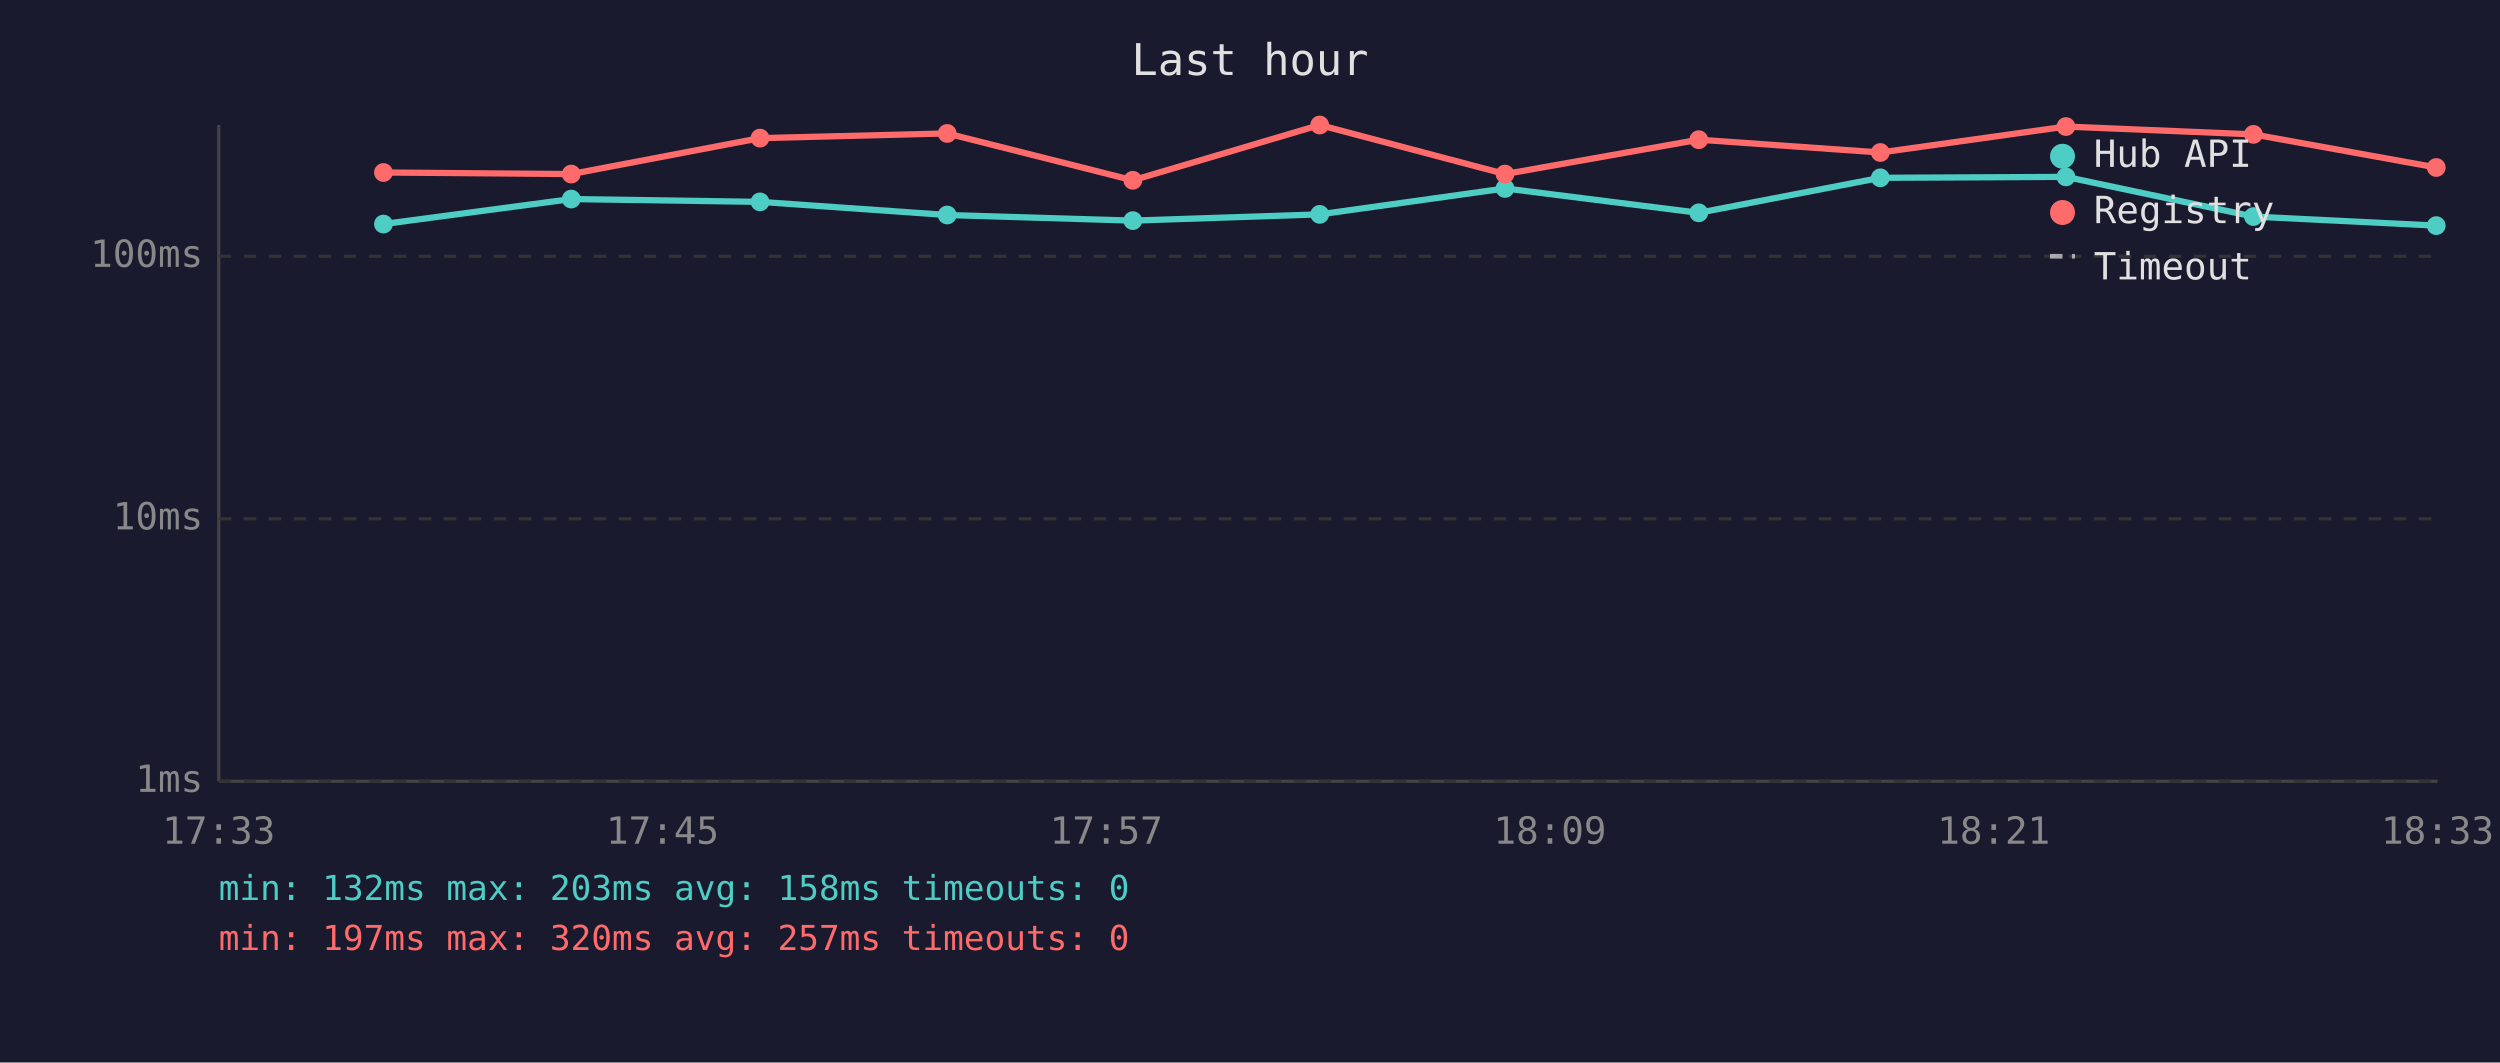
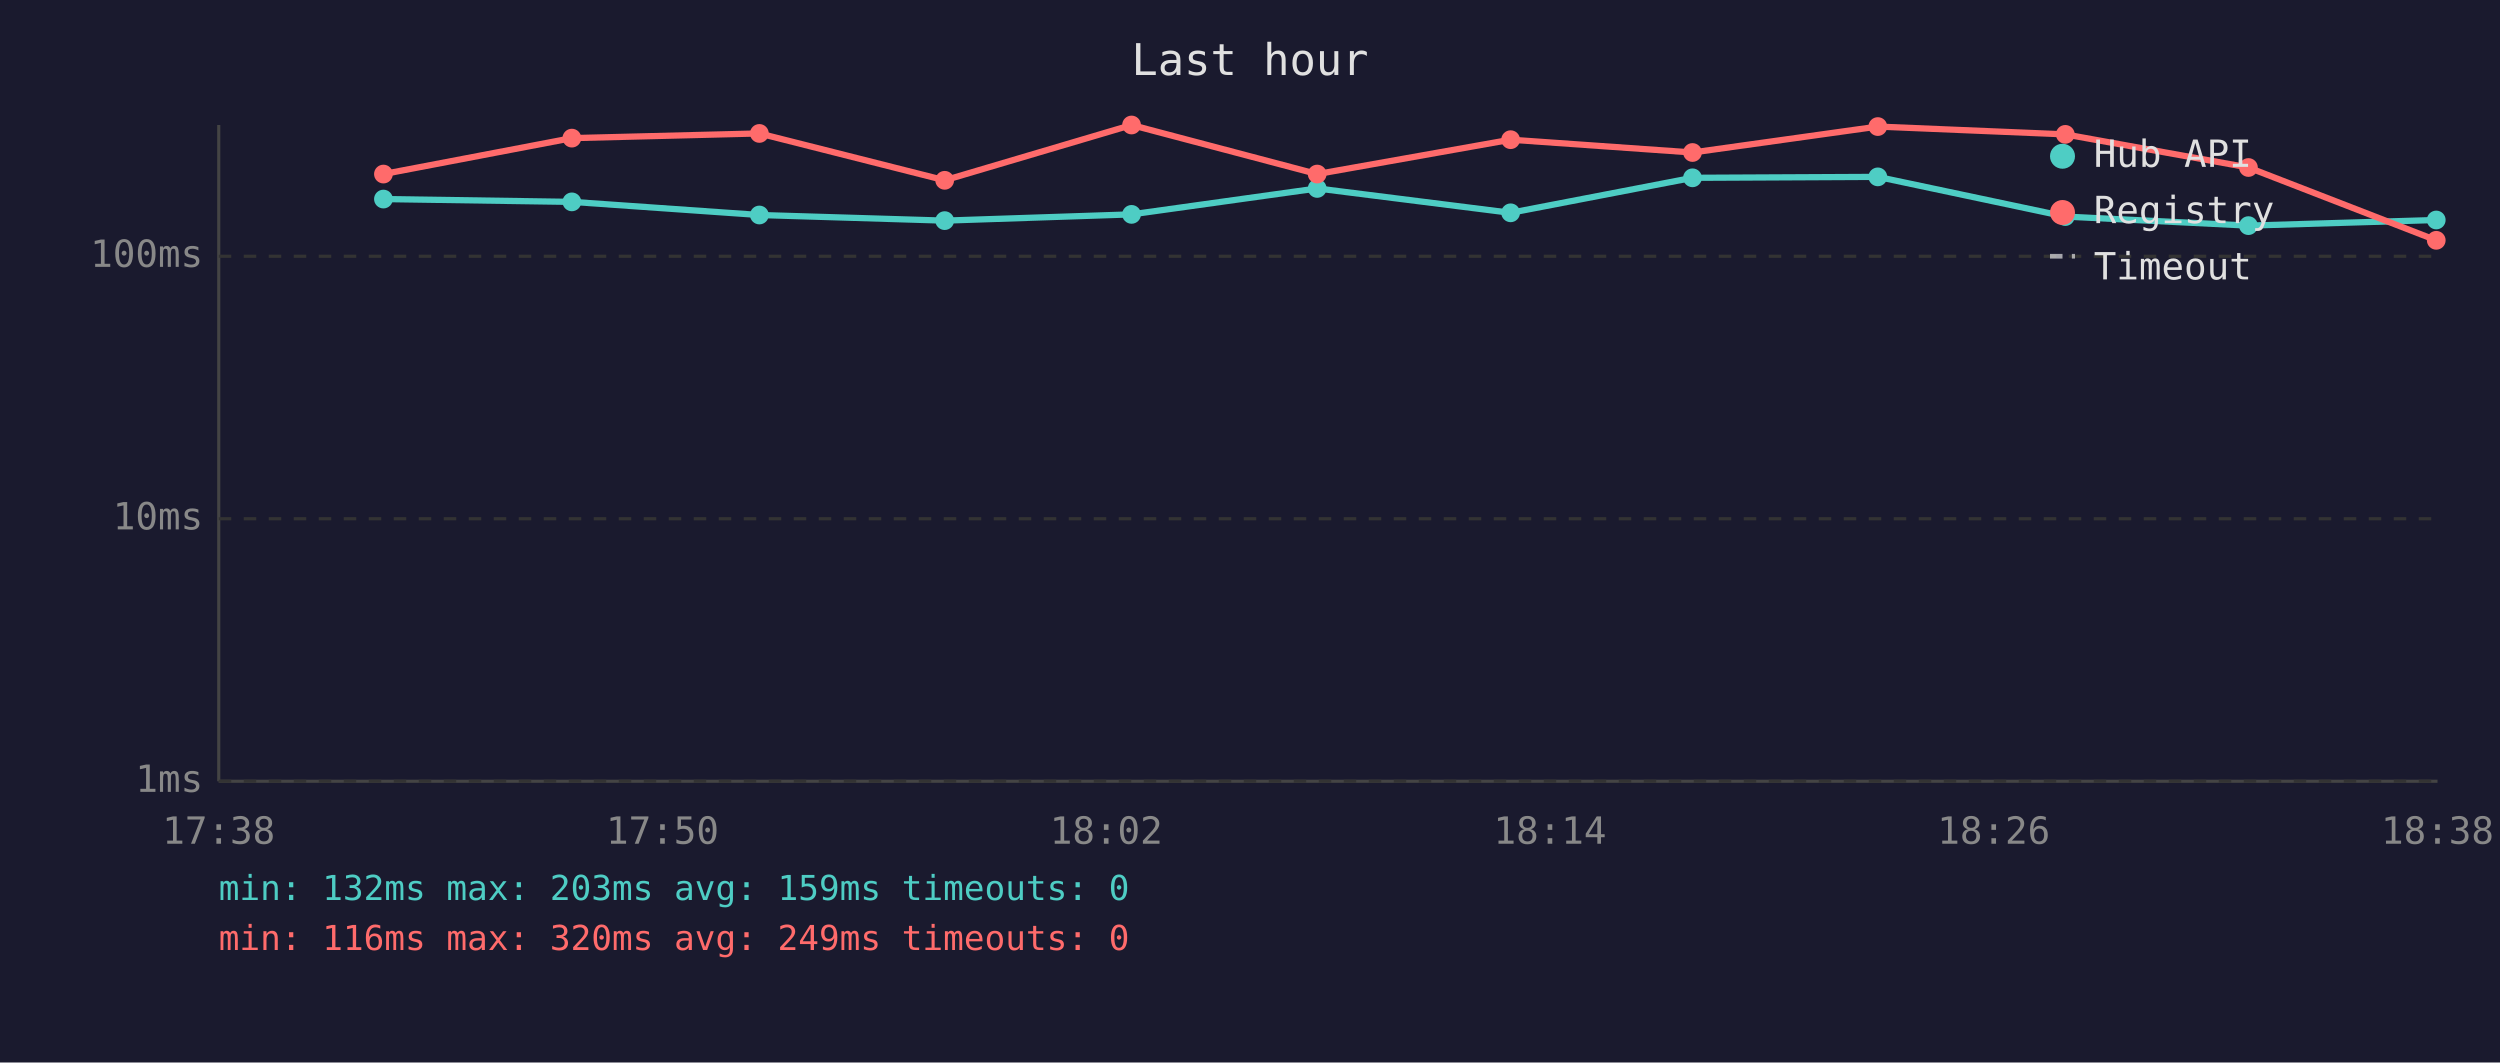
<svg xmlns="http://www.w3.org/2000/svg" viewBox="0 0 800 340" font-family="monospace" font-size="12">
  <rect width="800" height="340" fill="#1a1a2e" />
  <text x="400" y="24" fill="#e0e0e0" font-size="14" text-anchor="middle">Last hour</text>
  <line x1="70" y1="40" x2="70" y2="250" stroke="#444" stroke-width="1" />
  <line x1="70" y1="250" x2="780" y2="250" stroke="#444" stroke-width="1" />
  <line x1="70" y1="250" x2="780" y2="250" stroke="#333" stroke-width="1" stroke-dasharray="4" />
  <text x="65" y="250" fill="#888" text-anchor="end" dominant-baseline="middle">1ms</text>
  <line x1="70" y1="166" x2="780" y2="166" stroke="#333" stroke-width="1" stroke-dasharray="4" />
  <text x="65" y="166" fill="#888" text-anchor="end" dominant-baseline="middle">10ms</text>
  <line x1="70" y1="82" x2="780" y2="82" stroke="#333" stroke-width="1" stroke-dasharray="4" />
  <text x="65" y="82" fill="#888" text-anchor="end" dominant-baseline="middle">100ms</text>
-   <text x="70" y="270" fill="#888" text-anchor="middle">17:33</text>
-   <text x="212" y="270" fill="#888" text-anchor="middle">17:45</text>
-   <text x="354" y="270" fill="#888" text-anchor="middle">17:57</text>
-   <text x="496" y="270" fill="#888" text-anchor="middle">18:09</text>
-   <text x="638" y="270" fill="#888" text-anchor="middle">18:21</text>
-   <text x="780" y="270" fill="#888" text-anchor="middle">18:33</text>
-   <polyline points="122.7,71.7 182.8,63.7 243.2,64.6 303.1,68.8 362.5,70.6 422.3,68.6 481.6,60.3 543.6,68.1 601.7,56.9 661.1,56.6 721.1,69.3 779.6,72.2" fill="none" stroke="#4ecdc4" stroke-width="2" opacity="1" />
-   <circle cx="122.7" cy="71.7" r="3" fill="#4ecdc4" />
-   <circle cx="182.8" cy="63.7" r="3" fill="#4ecdc4" />
-   <circle cx="243.2" cy="64.6" r="3" fill="#4ecdc4" />
-   <circle cx="303.1" cy="68.8" r="3" fill="#4ecdc4" />
-   <circle cx="362.5" cy="70.6" r="3" fill="#4ecdc4" />
-   <circle cx="422.3" cy="68.6" r="3" fill="#4ecdc4" />
-   <circle cx="481.6" cy="60.3" r="3" fill="#4ecdc4" />
-   <circle cx="543.6" cy="68.1" r="3" fill="#4ecdc4" />
-   <circle cx="601.7" cy="56.9" r="3" fill="#4ecdc4" />
-   <circle cx="661.1" cy="56.6" r="3" fill="#4ecdc4" />
-   <circle cx="721.1" cy="69.3" r="3" fill="#4ecdc4" />
-   <circle cx="779.6" cy="72.2" r="3" fill="#4ecdc4" />
-   <polyline points="122.7,55.2 182.8,55.7 243.2,44.2 303.1,42.7 362.5,57.7 422.3,40.0 481.6,55.7 543.6,44.7 601.7,48.8 661.1,40.5 721.1,43.0 779.6,53.6" fill="none" stroke="#ff6b6b" stroke-width="2" opacity="1" />
-   <circle cx="122.7" cy="55.2" r="3" fill="#ff6b6b" />
-   <circle cx="182.8" cy="55.7" r="3" fill="#ff6b6b" />
-   <circle cx="243.2" cy="44.2" r="3" fill="#ff6b6b" />
-   <circle cx="303.1" cy="42.7" r="3" fill="#ff6b6b" />
-   <circle cx="362.5" cy="57.7" r="3" fill="#ff6b6b" />
-   <circle cx="422.3" cy="40.0" r="3" fill="#ff6b6b" />
-   <circle cx="481.6" cy="55.7" r="3" fill="#ff6b6b" />
-   <circle cx="543.6" cy="44.7" r="3" fill="#ff6b6b" />
-   <circle cx="601.7" cy="48.8" r="3" fill="#ff6b6b" />
-   <circle cx="661.1" cy="40.5" r="3" fill="#ff6b6b" />
-   <circle cx="721.1" cy="43.0" r="3" fill="#ff6b6b" />
-   <circle cx="779.6" cy="53.6" r="3" fill="#ff6b6b" />
+   <text x="70" y="270" fill="#888" text-anchor="middle">17:38</text>
+   <text x="212" y="270" fill="#888" text-anchor="middle">17:50</text>
+   <text x="354" y="270" fill="#888" text-anchor="middle">18:02</text>
+   <text x="496" y="270" fill="#888" text-anchor="middle">18:14</text>
+   <text x="638" y="270" fill="#888" text-anchor="middle">18:26</text>
+   <text x="780" y="270" fill="#888" text-anchor="middle">18:38</text>
+   <polyline points="122.7,63.7 183.0,64.6 243.0,68.8 302.3,70.6 362.1,68.6 421.5,60.3 483.4,68.1 541.6,56.9 600.9,56.6 660.9,69.3 719.5,72.2 779.6,70.4" fill="none" stroke="#4ecdc4" stroke-width="2" opacity="1" />
+   <circle cx="122.7" cy="63.7" r="3" fill="#4ecdc4" />
+   <circle cx="183.0" cy="64.6" r="3" fill="#4ecdc4" />
+   <circle cx="243.0" cy="68.8" r="3" fill="#4ecdc4" />
+   <circle cx="302.3" cy="70.6" r="3" fill="#4ecdc4" />
+   <circle cx="362.1" cy="68.6" r="3" fill="#4ecdc4" />
+   <circle cx="421.5" cy="60.3" r="3" fill="#4ecdc4" />
+   <circle cx="483.4" cy="68.1" r="3" fill="#4ecdc4" />
+   <circle cx="541.6" cy="56.9" r="3" fill="#4ecdc4" />
+   <circle cx="600.9" cy="56.6" r="3" fill="#4ecdc4" />
+   <circle cx="660.9" cy="69.3" r="3" fill="#4ecdc4" />
+   <circle cx="719.5" cy="72.2" r="3" fill="#4ecdc4" />
+   <circle cx="779.6" cy="70.4" r="3" fill="#4ecdc4" />
+   <polyline points="122.7,55.7 183.0,44.2 243.0,42.7 302.3,57.7 362.1,40.0 421.5,55.7 483.4,44.7 541.6,48.8 600.9,40.5 660.9,43.0 719.5,53.6 779.6,76.9" fill="none" stroke="#ff6b6b" stroke-width="2" opacity="1" />
+   <circle cx="122.7" cy="55.7" r="3" fill="#ff6b6b" />
+   <circle cx="183.0" cy="44.2" r="3" fill="#ff6b6b" />
+   <circle cx="243.0" cy="42.7" r="3" fill="#ff6b6b" />
+   <circle cx="302.3" cy="57.7" r="3" fill="#ff6b6b" />
+   <circle cx="362.1" cy="40.0" r="3" fill="#ff6b6b" />
+   <circle cx="421.5" cy="55.7" r="3" fill="#ff6b6b" />
+   <circle cx="483.4" cy="44.7" r="3" fill="#ff6b6b" />
+   <circle cx="541.6" cy="48.8" r="3" fill="#ff6b6b" />
+   <circle cx="600.9" cy="40.5" r="3" fill="#ff6b6b" />
+   <circle cx="660.9" cy="43.0" r="3" fill="#ff6b6b" />
+   <circle cx="719.5" cy="53.6" r="3" fill="#ff6b6b" />
+   <circle cx="779.6" cy="76.9" r="3" fill="#ff6b6b" />
  <circle cx="660" cy="50" r="4" fill="#4ecdc4" />
  <text x="670" y="50" fill="#e0e0e0" dominant-baseline="middle">Hub API</text>
  <circle cx="660" cy="68" r="4" fill="#ff6b6b" />
  <text x="670" y="68" fill="#e0e0e0" dominant-baseline="middle">Registry</text>
  <line x1="656" y1="82" x2="664" y2="82" stroke="#e0e0e0" stroke-width="1.5" stroke-dasharray="4,3" opacity="0.7" />
  <text x="670" y="86" fill="#e0e0e0" dominant-baseline="middle">Timeout</text>
-   <text x="70" y="288" fill="#4ecdc4" font-size="11">min: 132ms  max: 203ms  avg: 158ms  timeouts: 0</text>
-   <text x="70" y="304" fill="#ff6b6b" font-size="11">min: 197ms  max: 320ms  avg: 257ms  timeouts: 0</text>
+   <text x="70" y="288" fill="#4ecdc4" font-size="11">min: 132ms  max: 203ms  avg: 159ms  timeouts: 0</text>
+   <text x="70" y="304" fill="#ff6b6b" font-size="11">min: 116ms  max: 320ms  avg: 249ms  timeouts: 0</text>
</svg>
